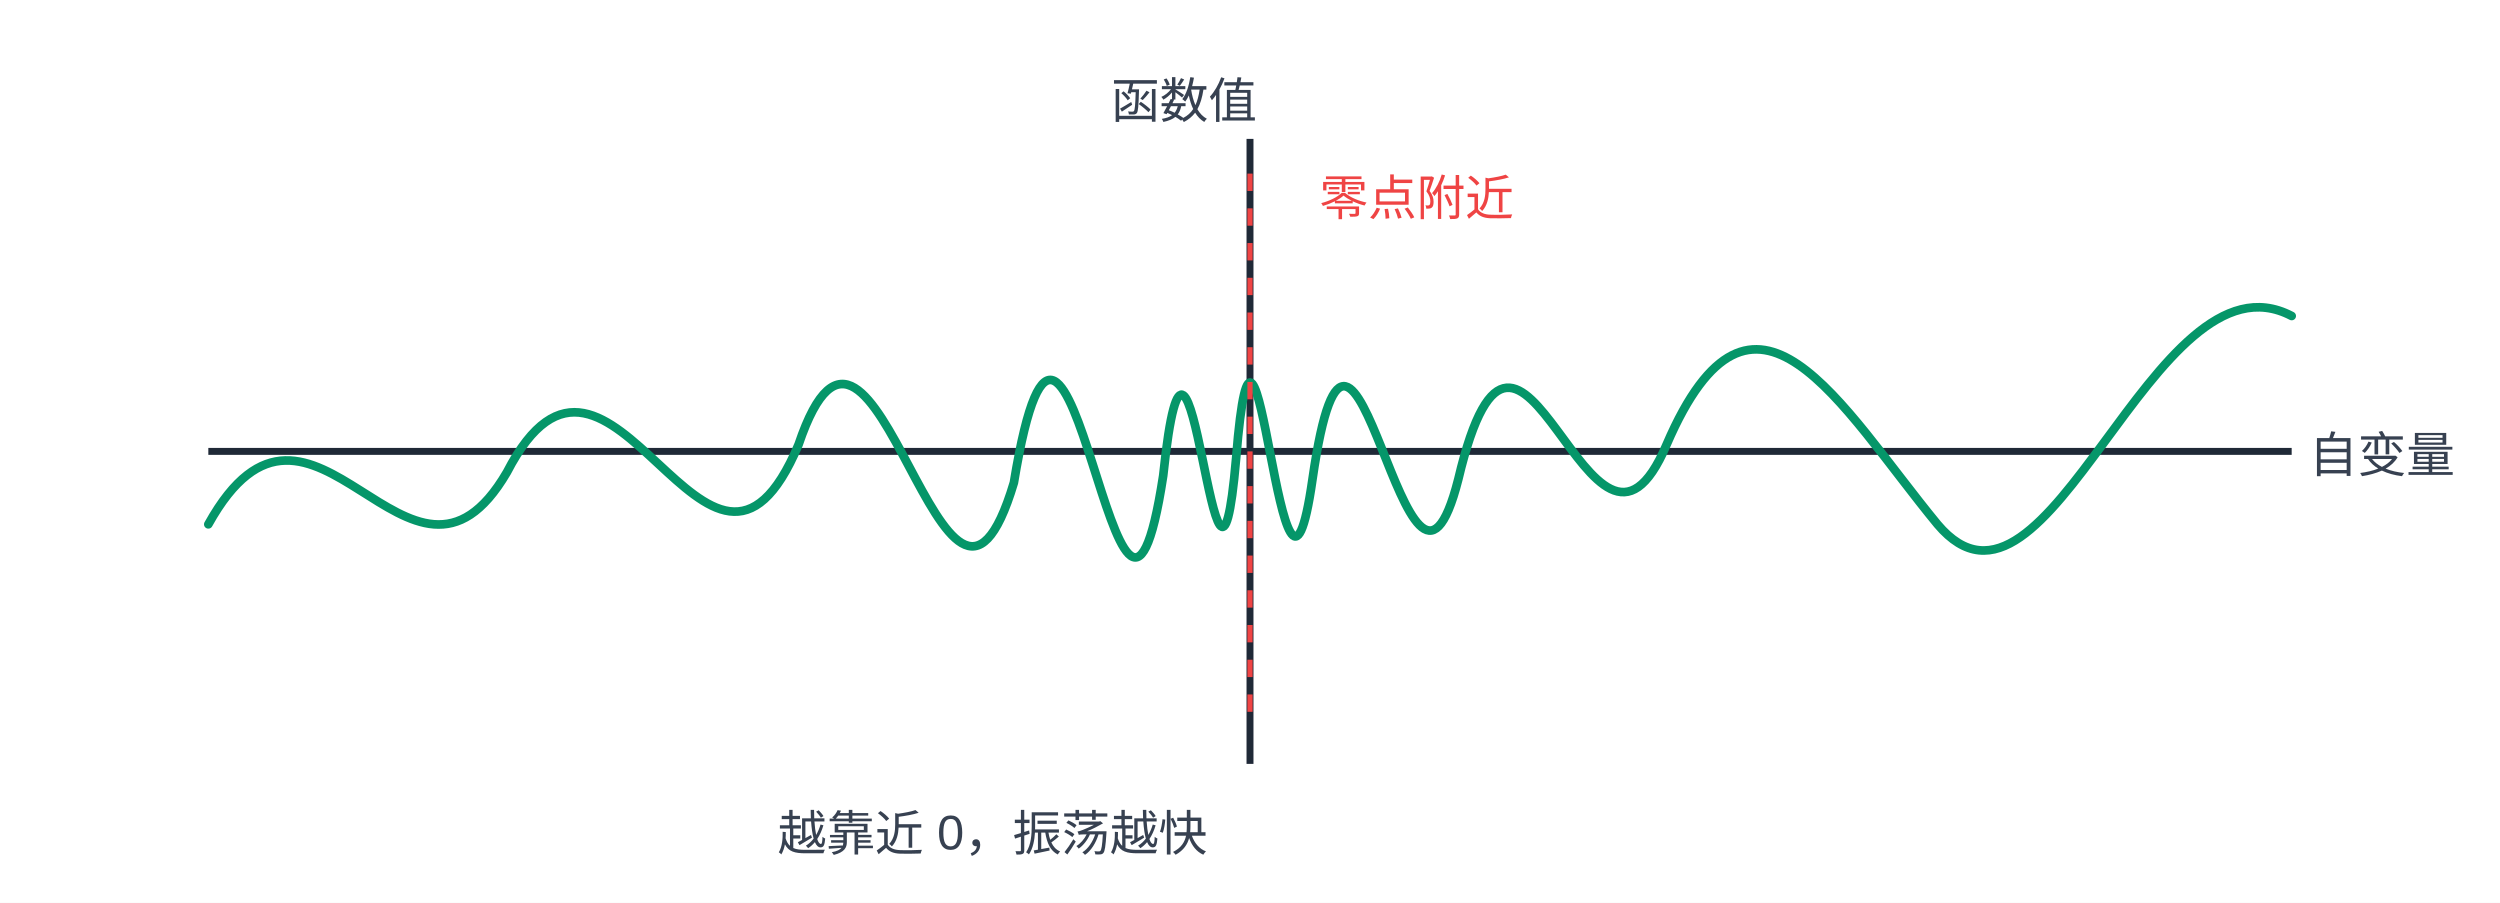
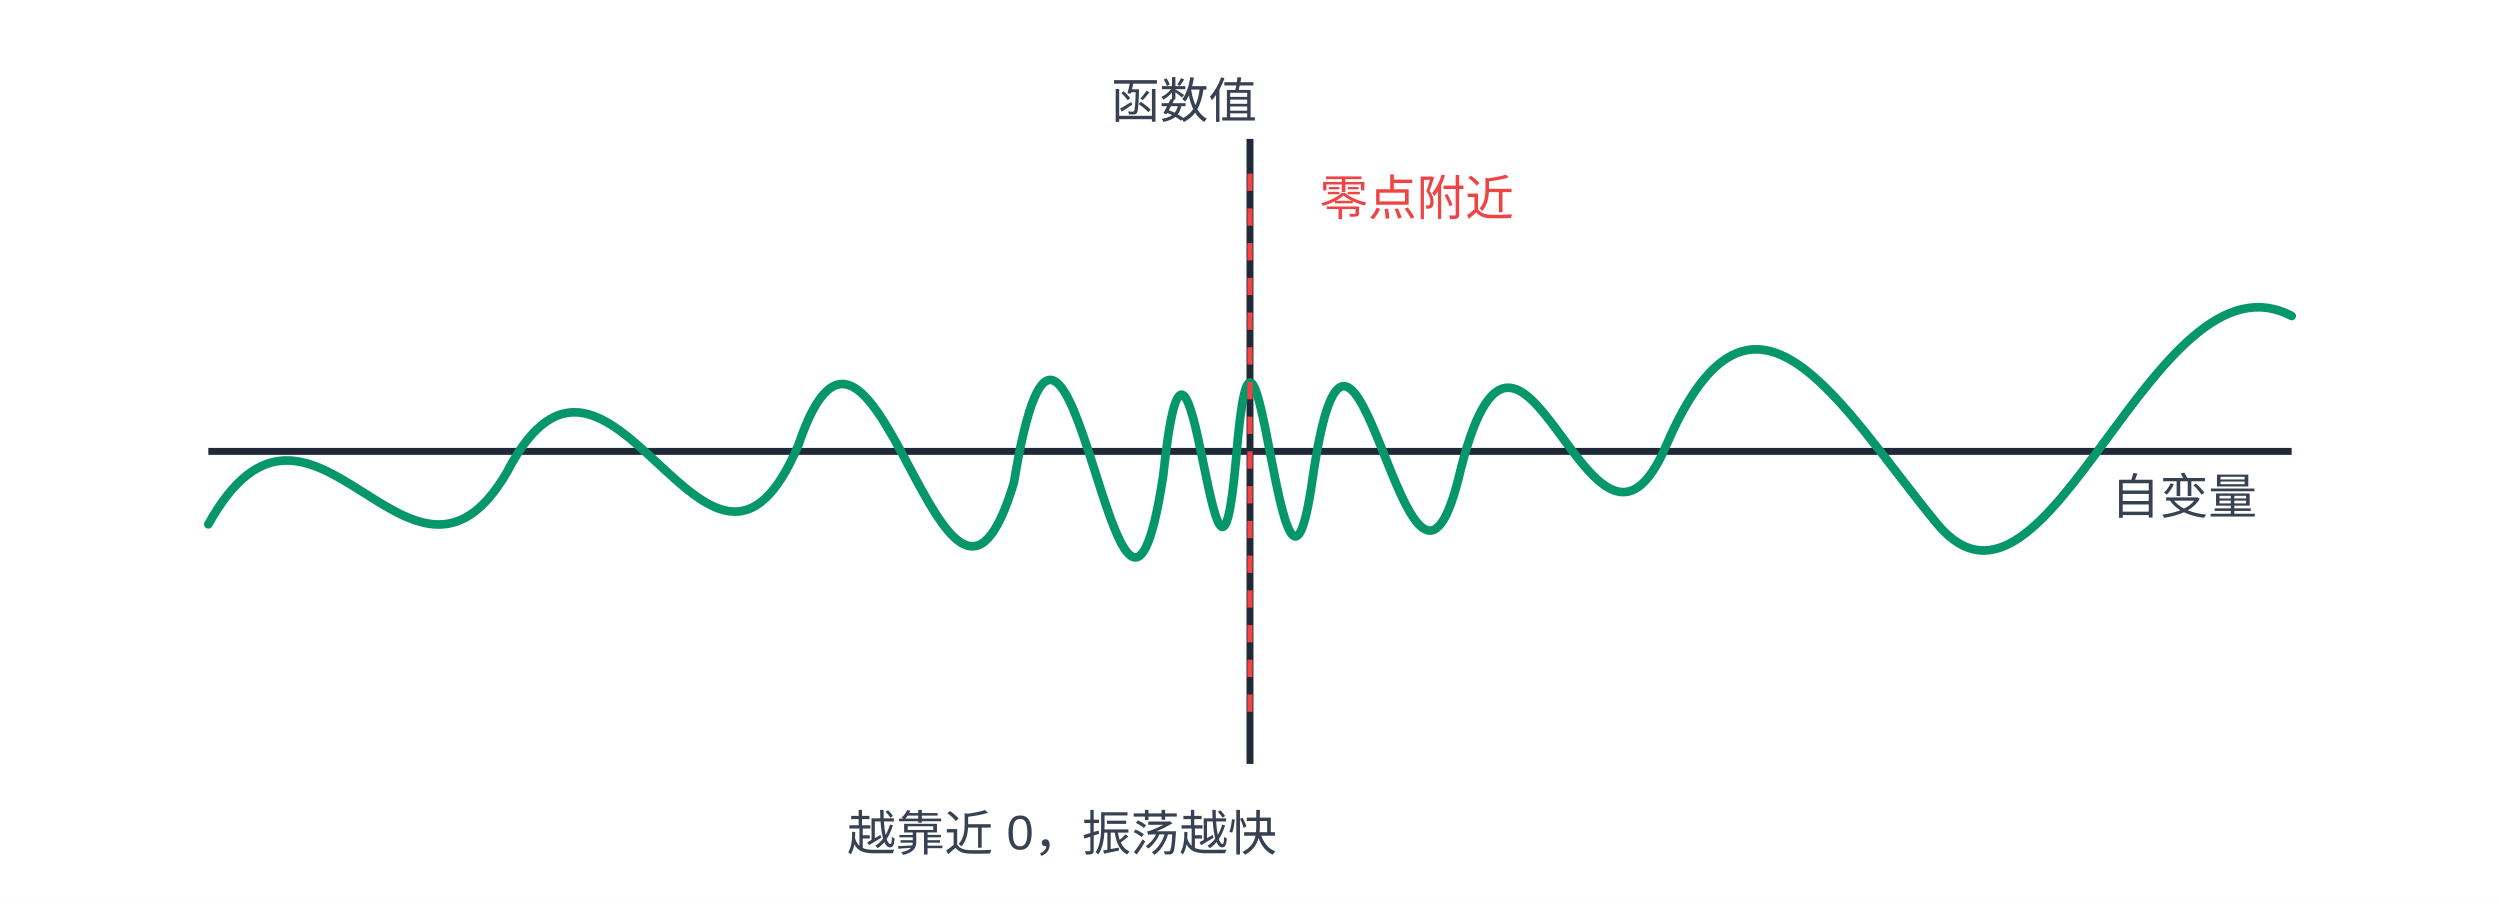
<svg xmlns="http://www.w3.org/2000/svg" width="720" height="260" viewBox="0 0 720 260" role="img" aria-labelledby="title desc">
  <rect width="720" height="260" fill="#ffffff" />
  <line x1="60" y1="130" x2="660" y2="130" stroke="#1f2937" stroke-width="2" />
  <line x1="360" y1="40" x2="360" y2="220" stroke="#1f2937" stroke-width="2" />
-   <text x="665" y="136" font-family="Arial, sans-serif" font-size="14" fill="#374151">自变量</text>
-   <text x="320" y="34" font-family="Arial, sans-serif" font-size="14" fill="#374151">函数值</text>
+   <text x="608" y="148" font-family="Microsoft YaHei, SimHei, Arial, sans-serif" font-size="14" fill="#374151">自变量</text>
+   <text x="320" y="34" font-family="Microsoft YaHei, SimHei, Arial, sans-serif" font-size="14" fill="#374151">函数值</text>
  <path d="M 660 91 C 620 70, 590 189, 558 151 C 530 117, 505 70, 480 128 C 458 180, 438 62, 420 138 C 405 197, 390 55, 378 138 C 369 201, 362 58, 356 132 C 350 201, 343 61, 335 137 C 322 222, 308 42, 292 139 C 272 206, 252 63, 230 128 C 204 190, 176 78, 146 136 C 118 184, 90 97, 60 151" fill="none" stroke="#059669" stroke-width="2.5" stroke-linejoin="round" stroke-linecap="round" />
  <line x1="360" y1="50" x2="360" y2="210" stroke="#ef4444" stroke-width="1.5" stroke-dasharray="5 5" />
-   <text x="380" y="62" font-family="Arial, sans-serif" font-size="14" fill="#ef4444">零点附近</text>
-   <text x="224" y="245" font-family="Arial, sans-serif" font-size="14" fill="#374151">越靠近 0，振荡越快</text>
+   <text x="380" y="62" font-family="Microsoft YaHei, SimHei, Arial, sans-serif" font-size="14" fill="#ef4444">零点附近</text>
+   <text x="244" y="245" font-family="Microsoft YaHei, SimHei, Arial, sans-serif" font-size="14" fill="#374151">越靠近 0，振荡越快</text>
</svg>
